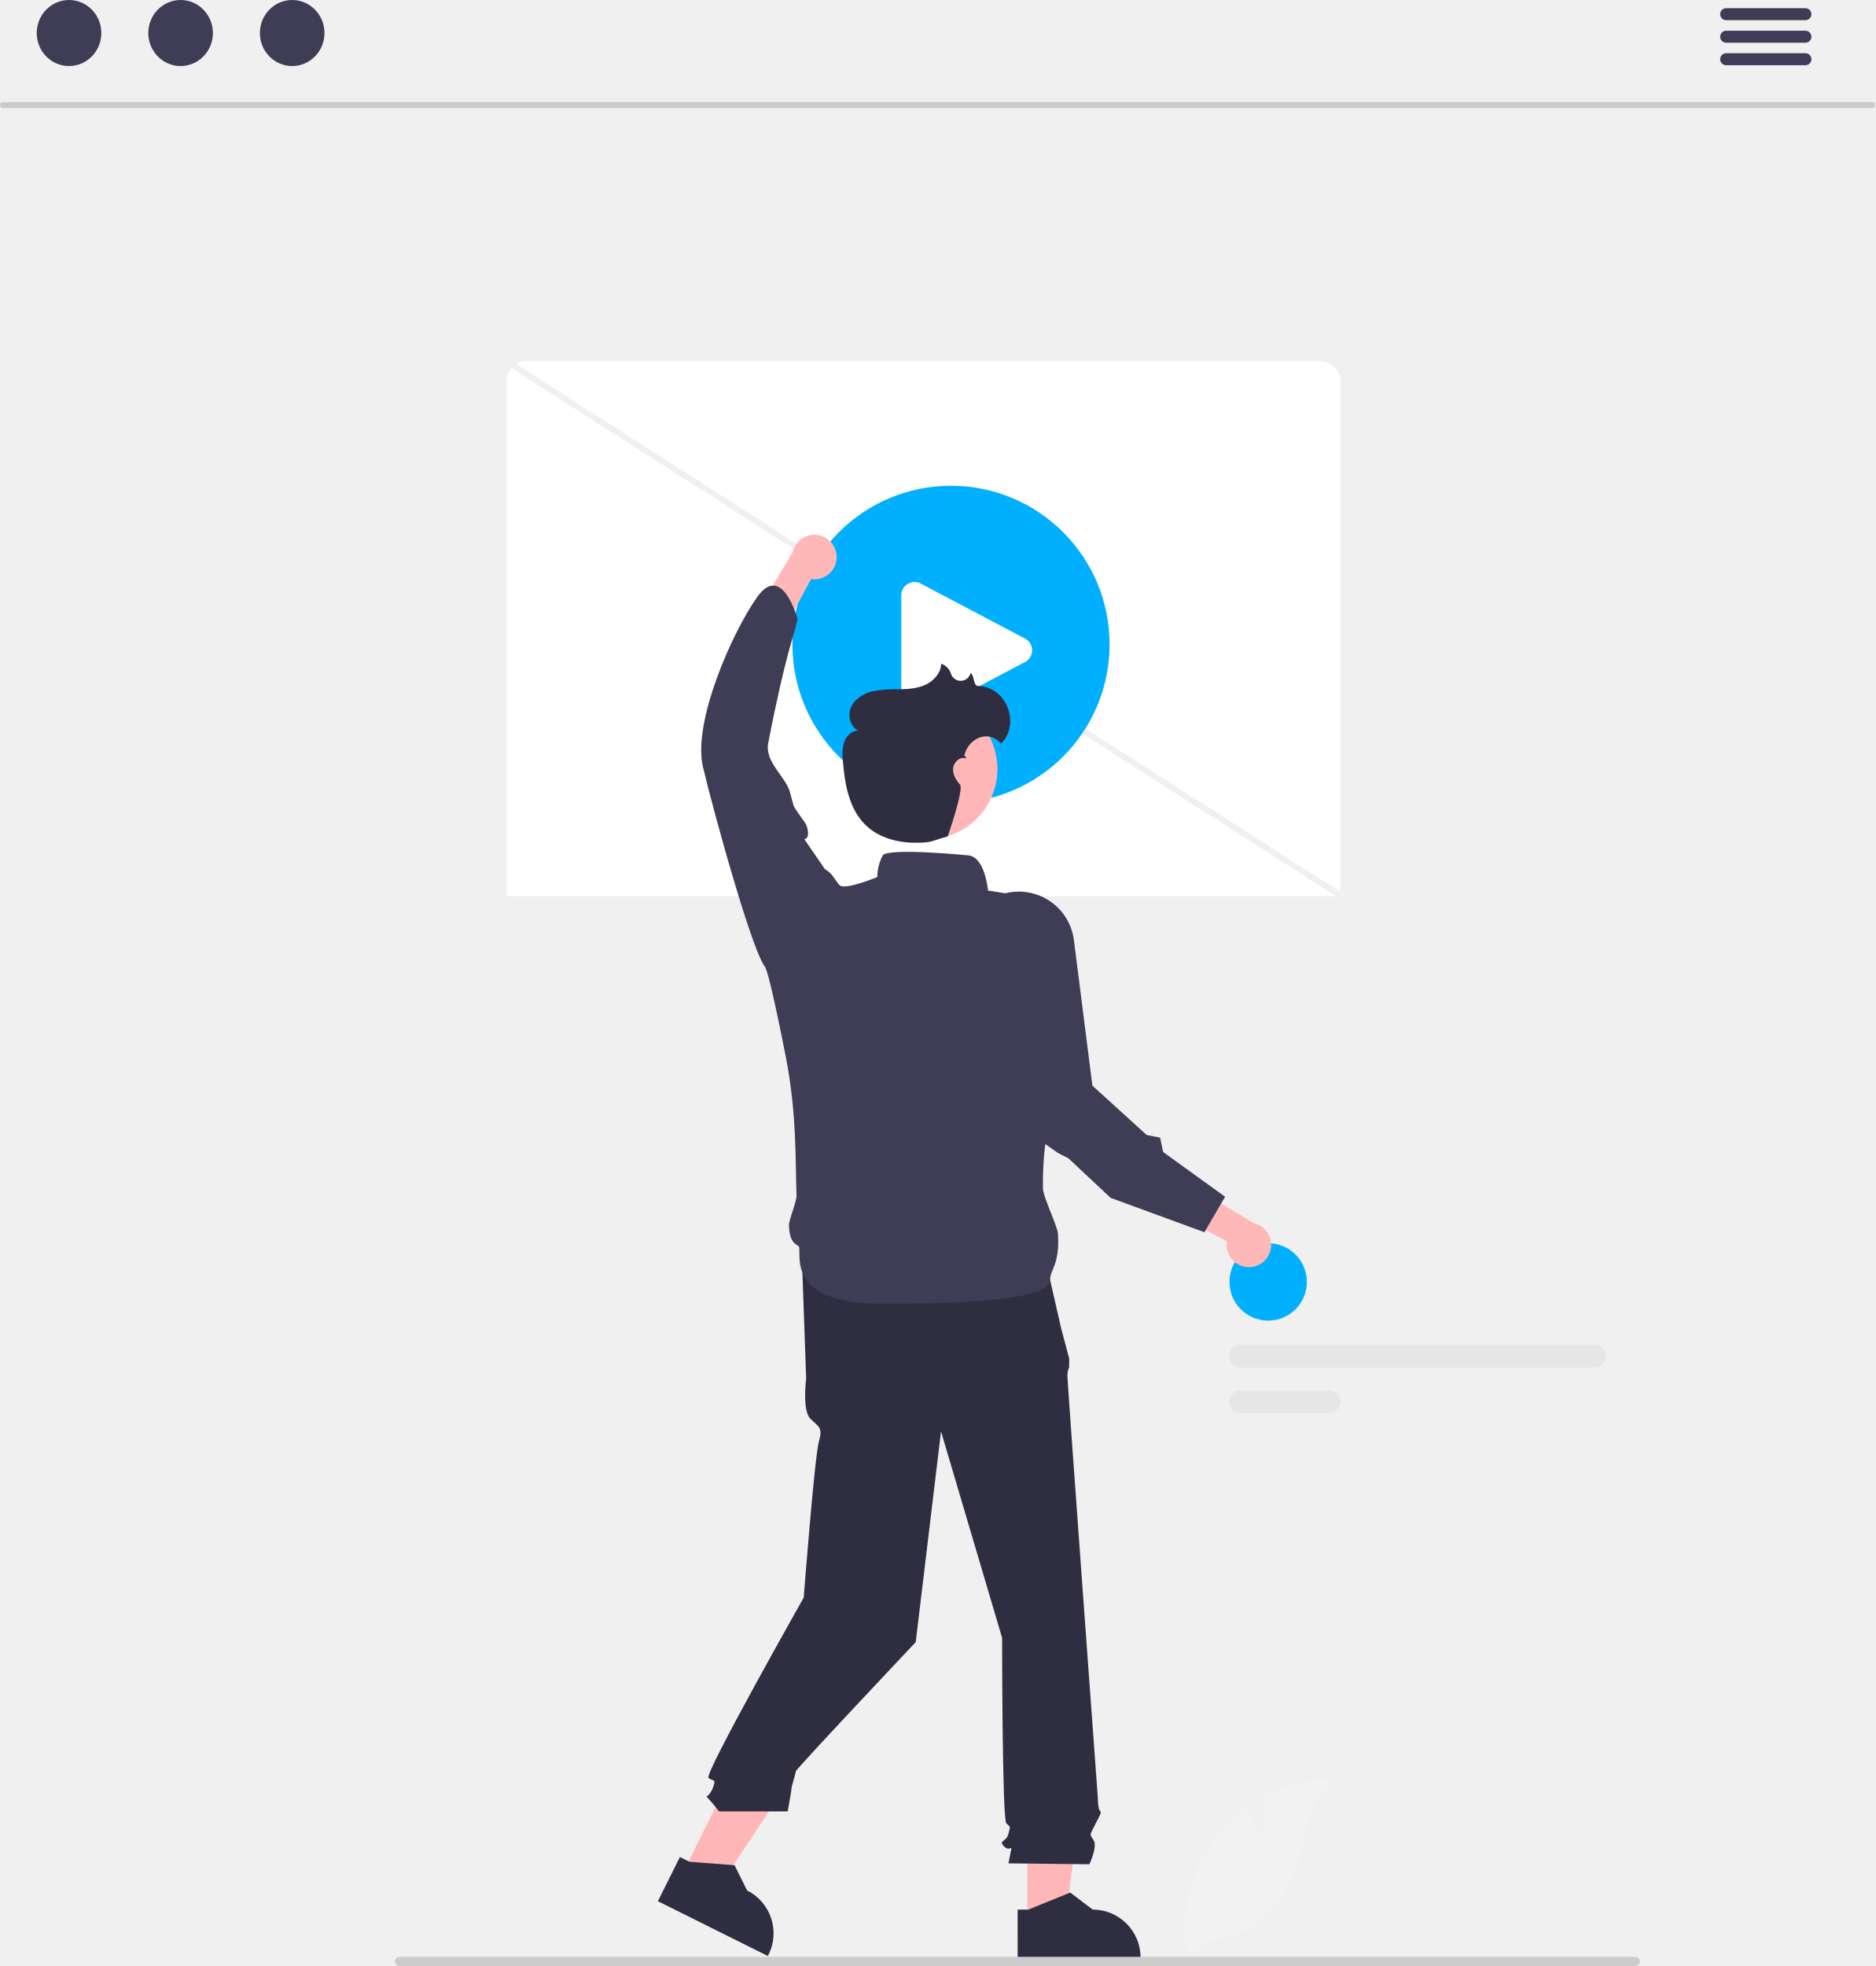
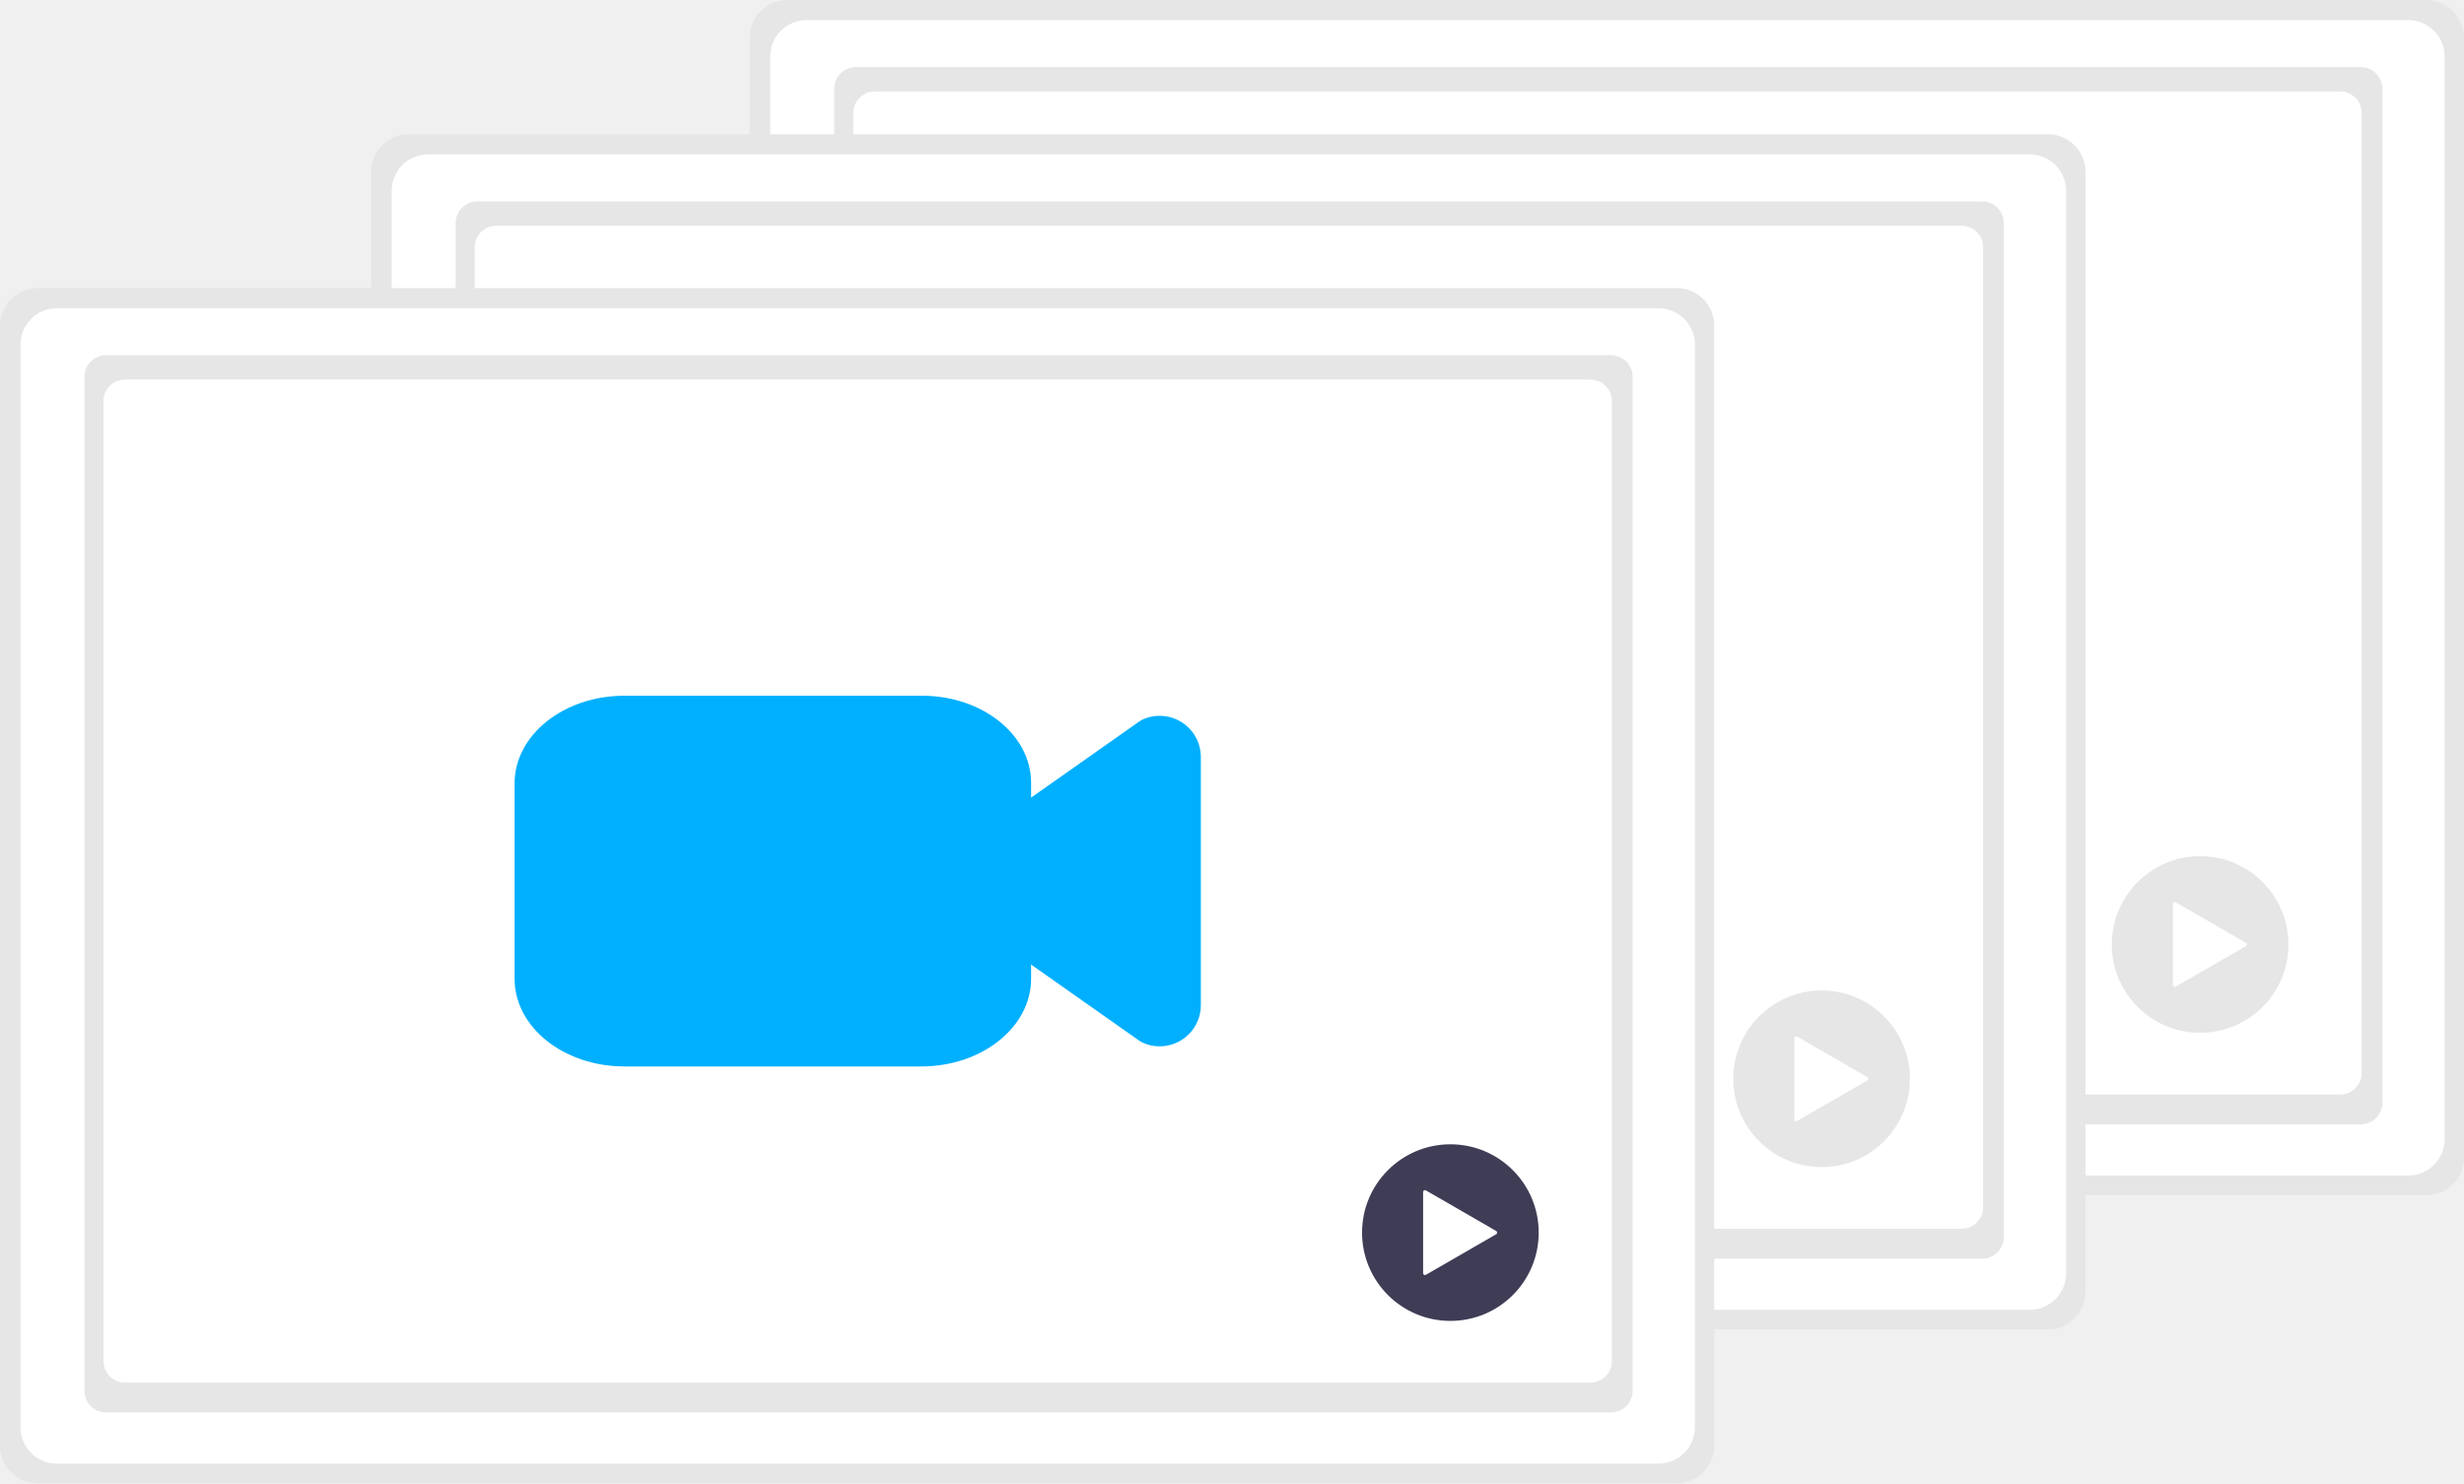
- <svg xmlns="http://www.w3.org/2000/svg" data-name="Layer 1" width="634.31" height="664.895" viewBox="0 0 634.31 664.895">
-   <circle cx="428.966" cy="433.537" r="13.089" fill="#00b0ff" />
-   <path d="M822.134,580.074H702.62a3.898,3.898,0,1,1,0-7.795h119.514a3.898,3.898,0,1,1,0,7.795Z" transform="translate(-282.8451 -117.5524)" fill="#e6e6e6" />
-   <path d="M732.303,595.476H702.62a3.898,3.898,0,1,1,0-7.796H732.303a3.898,3.898,0,1,1,0,7.796Z" transform="translate(-282.8451 -117.5524)" fill="#e6e6e6" />
-   <path d="M729.223,459.647H461.213a8.076,8.076,0,0,1-8.066-8.066V246.713a8.075,8.075,0,0,1,8.066-8.066H729.223a8.075,8.075,0,0,1,8.066,8.066V451.58A8.076,8.076,0,0,1,729.223,459.647Z" transform="translate(-282.8451 -117.5524)" fill="#fff" />
-   <path d="M729.223,460.647H461.213a9.077,9.077,0,0,1-9.066-9.066V246.713a9.077,9.077,0,0,1,9.066-9.066H729.223a9.077,9.077,0,0,1,9.066,9.066V451.58A9.077,9.077,0,0,1,729.223,460.647Zm-268.01-221a7.074,7.074,0,0,0-7.066,7.066V451.58a7.074,7.074,0,0,0,7.066,7.066H729.223a7.074,7.074,0,0,0,7.066-7.066V246.713a7.074,7.074,0,0,0-7.066-7.066Z" transform="translate(-282.8451 -117.5524)" fill="#f0f0f0" />
-   <path d="M453.765,420.647v30.934a7.458,7.458,0,0,0,7.447,7.447H729.223a7.458,7.458,0,0,0,7.447-7.447V420.647Z" transform="translate(-282.8451 -117.5524)" fill="#f0f0f0" />
-   <rect x="595.211" y="163.94" width="2" height="333.56" transform="translate(-286.6331 536.9647) rotate(-57.37135)" fill="#f0f0f0" />
-   <path d="M916.162,154.105H283.838a1.016,1.016,0,0,1,0-2.031H916.162a1.016,1.016,0,0,1,0,2.031Z" transform="translate(-282.8451 -117.5524)" fill="#cacaca" />
-   <ellipse cx="23.348" cy="11.169" rx="10.925" ry="11.169" fill="#3f3d56" />
-   <ellipse cx="61.09" cy="11.169" rx="10.925" ry="11.169" fill="#3f3d56" />
-   <ellipse cx="98.832" cy="11.169" rx="10.925" ry="11.169" fill="#3f3d56" />
-   <path d="M893.545,120.321h-26.81a2.03,2.03,0,0,0,0,4.06h26.81a2.03,2.03,0,0,0,0-4.06Z" transform="translate(-282.8451 -117.5524)" fill="#3f3d56" />
-   <path d="M893.545,127.941h-26.81a2.03,2.03,0,0,0,0,4.06h26.81a2.03,2.03,0,0,0,0-4.06Z" transform="translate(-282.8451 -117.5524)" fill="#3f3d56" />
-   <path d="M893.545,135.551h-26.81a2.03,2.03,0,0,0,0,4.06h26.81a2.03,2.03,0,0,0,0-4.06Z" transform="translate(-282.8451 -117.5524)" fill="#3f3d56" />
-   <polygon points="347.518 650.023 360.408 650.022 366.54 600.305 347.516 600.306 347.518 650.023" fill="#ffb6b6" />
-   <path d="M627.076,763.367l3.628-0,14.164-5.76,7.592,5.759h.001a16.178,16.178,0,0,1,16.177,16.177v.526l-41.561.002Z" transform="translate(-282.8451 -117.5524)" fill="#2f2e41" />
-   <polygon points="231.053 633.265 242.589 639.014 270.256 597.254 253.229 588.768 231.053 633.265" fill="#ffb6b6" />
-   <path d="M512.833,745.584l3.247,1.618,15.247,1.163,4.225,8.541.001 0a16.178,16.178,0,0,1,7.262,21.694l-.235.47-37.197-18.539Z" transform="translate(-282.8451 -117.5524)" fill="#2f2e41" />
-   <path d="M636.074,541.779l-81.955,2.138,1.425,39.909s-1.425,10.69,1.425,13.54,4.276,2.851,2.851,7.839S554.71,657.858,554.71,657.858s-33.637,59.476-32.211,60.901,2.851,0,1.425,3.563-2.851,2.138-1.425,3.563a52.488,52.488,0,0,1,3.563,4.276h23.23s1.299-7.127,1.299-7.839,1.425-4.989,1.425-5.701,40.586-43.714,40.586-43.714l8.552-71.265,20.667,69.84s0,61.288,1.425,62.714,1.425.713.713,3.563-3.563,2.138-1.425,4.276,2.851-1.425,2.138,2.138l-.713,3.563,27.38.306s2.851-6.007,1.425-8.145-1.34-1.554.399-5.053,2.452-4.211,1.739-4.924-.713-4.503-.713-4.503-10.276-140.166-10.276-142.304a7.108,7.108,0,0,1,.592-3.206v-2.902l-2.73-10.283Z" transform="translate(-282.8451 -117.5524)" fill="#2f2e41" />
-   <circle cx="321.686" cy="217.927" r="53.642" fill="#00b0ff" />
-   <path d="M592.214,360.575a4.5,4.5,0,0,1-2.171-.565,4.442,4.442,0,0,1-2.333-3.944V318.892a4.5,4.5,0,0,1,6.913-3.798l35.263,18.587a4.5,4.5,0,0,1,0,7.597l-35.263,18.587A4.479,4.479,0,0,1,592.214,360.575Z" transform="translate(-282.8451 -117.5524)" fill="#fff" />
-   <path d="M610.656,406.861s-27.398-2.74-29.225,0a15.693,15.693,0,0,0-1.827,7.306s-10.959,4.566-12.786,2.74-3.653-7.306-9.133-5.48S541.71,444.858,541.71,444.858s1,0,6.843,29.586c3.942,19.958,3.29,36.349,3.722,47.511.071,1.839-2.617,8.34-2.566,9.904.229,6.968,3.057,6.369,3.41,7.428.913,2.74-4.566,19.179,28.312,19.179s56.623-1.827,56.623-8.219c0-3.224,3.334-5.112,2.655-15.388-.186-2.821-5.046-12.447-5.082-15.451a110.533,110.533,0,0,1,.433-11.617,67.926,67.926,0,0,1,1.993-11.428c5.48-20.092,7.655-56.504,7.655-56.504l-9-18-19.661-3.124S616.136,407.774,610.656,406.861Z" transform="translate(-282.8451 -117.5524)" fill="#3f3d56" />
-   <circle id="f9362fdd-3f27-4fec-a8e4-b8d11fe473ca" data-name="ab6171fa-7d69-4734-b81c-8dff60f9761b" cx="596.518" cy="377.608" r="23.722" transform="translate(-360.9481 51.94964) rotate(-15.19079)" fill="#ffb6b6" />
-   <path d="M709.953,740.791l.707-15.9a51.353,51.353,0,0,1,23.953-6.063c-11.504,9.405-10.066,27.536-17.866,40.184a30.889,30.889,0,0,1-22.651,14.274l-9.627,5.894a51.76,51.76,0,0,1,10.91-41.943,49.997,49.997,0,0,1,9.188-8.538C706.873,734.779,709.953,740.791,709.953,740.791Z" transform="translate(-282.8451 -117.5524)" fill="#f2f2f2" />
-   <path d="M837.595,780.894a1.549,1.549,0,0,1-1.553,1.553H417.992a1.553,1.553,0,0,1,0-3.106H836.042A1.549,1.549,0,0,1,837.595,780.894Z" transform="translate(-282.8451 -117.5524)" fill="#ccc" />
-   <path d="M705.398,546.093a7.483,7.483,0,0,1-7.528-8.659l-41.53-22.739,12.155-6.574,38.486,23.114a7.524,7.524,0,0,1-1.582,14.858Z" transform="translate(-282.8451 -117.5524)" fill="#ffb8b8" />
-   <path d="M690.249,534.284l-31.727-11.616-14.273-13.384-3.546-1.806L628.48,498.899l-.036-.108-19.421-57.41a18.804,18.804,0,0,1,13.915-21.737h0a18.784,18.784,0,0,1,23.168,15.86l6.25,49.203L670.716,501.407l4.533.878,1.043,4.881,20.957,15.119Z" transform="translate(-282.8451 -117.5524)" fill="#3f3d56" />
-   <path d="M565.844,305.805a7.483,7.483,0,0,1-8.622,7.571l-22.532,41.643-6.634-12.122,22.922-38.6a7.524,7.524,0,0,1,14.866,1.508Z" transform="translate(-282.8451 -117.5524)" fill="#ffb8b8" />
-   <path d="M569.024,421.885,554.896,401.328s2.221.131.814-4.47c-.383-1.252-4.078-5.573-4.497-7.071-.369-1.32-.747-2.728-1.123-4.21-1.349-5.312-8.637-10.223-7.379-16.72,6-31,9-37,9.921-41.966,0,0-5.216-19.339-13.683-7.394s-21.885,42.305-18.333,57.391,17.129,64.302,21.308,67.962S569.024,421.885,569.024,421.885Z" transform="translate(-282.8451 -117.5524)" fill="#3f3d56" />
-   <path d="M613.727,349.548c-1.757-.052-1.154-3.363-2.569-4.42q-.01.048-.021.096a3.45,3.45,0,0,1-6.592.281,5.243,5.243,0,0,0-3.329-3.492c-.088,3.069-2.41,5.733-5.179,7.058s-5.927,1.546-8.997,1.592a39.71,39.71,0,0,0-9.161.694c-2.977.751-5.873,2.518-7.145,5.312-1.272,2.795-.364,6.642,2.417,7.943-2.155.011-3.983,1.789-4.728,3.811a15.133,15.133,0,0,0-.467,6.395c.606,7.926,2.082,16.459,7.853,21.925,4.398,4.166,10.694,5.844,16.752,5.82,6.058-.024,4.993-.581,10.85-2.127,0,0,5.569-15.965,4.167-17.535-1.402-1.57-2.567-3.58-2.313-5.67s2.5-3.962,4.449-3.167c-.328-.838-.575-.998-.729-.955a7.409,7.409,0,0,0,.258-.728,8.288,8.288,0,0,1,5.176-5.489,6.428,6.428,0,0,1,7.026,2.126C627.857,363.001,623.878,349.85,613.727,349.548Z" transform="translate(-282.8451 -117.5524)" fill="#2f2e41" />
+ <svg xmlns="http://www.w3.org/2000/svg" data-name="Layer 1" width="1008.92" height="607.45" viewBox="0 0 1008.92 607.45">
+   <path d="M1104.46,620.305a15.34,15.34,0,0,1-15.26,15.42H417.8a15.34,15.34,0,0,1-15.26-15.42V161.695a15.34,15.34,0,0,1,15.26-15.42H1089.2a15.34,15.34,0,0,1,15.26,15.42v0Z" transform="translate(-95.53976 -146.275)" fill="#e6e6e6" />
+   <path d="M1096.54,612.795a14.91,14.91,0,0,1-14.91,14.91H425.83a14.91,14.91,0,0,1-14.91-14.91V169.415a14.91,14.91,0,0,1,14.91-14.91h655.83a14.91,14.91,0,0,1,14.88,14.91Z" transform="translate(-95.53976 -146.275)" fill="#fff" />
+   <path id="b9c54412-061c-4155-b289-fb4c23e4a64e-319" data-name="c6fe725a-3b03-4a96-90af-cfbd2676500a" d="M350.43,27.48h616.22a8.85,8.85,0,0,1,8.85,8.85V451.61a8.85,8.85,0,0,1-8.85,8.85h-616.22a8.85,8.85,0,0,1-8.85-8.85V36.33a8.85,8.85,0,0,1,8.85-8.85Z" fill="#e6e6e6" />
+   <path d="M358.23,37.44h599.95a8.85,8.85,0,0,1,8.85,8.85V439.41a8.85,8.85,0,0,1-8.85,8.85h-599.95a8.85,8.85,0,0,1-8.85-8.85V46.29A8.85,8.85,0,0,1,358.23,37.44Z" fill="#fff" />
+   <path d="M877.376,456.808a16.869,16.869,0,0,1-6.853-1.46,8.314,8.314,0,0,1-1.429-.812l-43.602-30.692h0a16.869,16.869,0,0,1-7.159-13.791V368.197a16.869,16.869,0,0,1,7.159-13.791l43.602-30.692a8.314,8.314,0,0,1,1.429-.812A16.869,16.869,0,0,1,894.245,338.317V439.933a16.869,16.869,0,0,1-16.869,16.869Z" transform="translate(-95.53976 -146.275)" fill="#3f3d56" />
+   <path d="M779.795,465.037H658.187c-24.81-.02-44.917-16.058-44.942-35.847V349.06c.025-19.789,20.132-35.827,44.942-35.847H780.112c24.634.023,44.596,15.946,44.625,35.594v80.382C824.711,448.979,804.605,465.017,779.795,465.037Z" transform="translate(-95.53976 -146.275)" fill="#3f3d56" />
+   <circle cx="900.879" cy="386.814" r="36.167" fill="#e6e6e6" />
+   <path d="M1015.204,532.44l-28.829-16.645a.749.749,0,0,0-1.123.648v33.289a.749.749,0,0,0,1.123.648l28.829-16.645a.749.749,0,0,0,0-1.297l-28.829-16.645a.749.749,0,0,0-1.123.648v33.289a.749.749,0,0,0,1.123.648l28.829-16.645A.749.749,0,0,0,1015.204,532.44Z" transform="translate(-95.53976 -146.275)" fill="#fff" />
+   <path d="M949.46,675.305a15.34,15.34,0,0,1-15.26,15.42H262.8a15.34,15.34,0,0,1-15.26-15.42V216.695a15.34,15.34,0,0,1,15.26-15.42H934.2a15.34,15.34,0,0,1,15.26,15.42v0Z" transform="translate(-95.53976 -146.275)" fill="#e6e6e6" />
+   <path d="M941.54,667.795a14.91,14.91,0,0,1-14.91,14.91H270.83a14.91,14.91,0,0,1-14.91-14.91V224.415a14.91,14.91,0,0,1,14.91-14.91H926.66a14.91,14.91,0,0,1,14.88,14.91Z" transform="translate(-95.53976 -146.275)" fill="#fff" />
+   <path id="a7242049-80b4-49e1-bd08-67354734c824-320" data-name="c6fe725a-3b03-4a96-90af-cfbd2676500a" d="M195.43,82.48h616.22a8.85,8.85,0,0,1,8.85,8.85V506.61a8.85,8.85,0,0,1-8.85,8.85h-616.22a8.85,8.85,0,0,1-8.85-8.85V91.33a8.85,8.85,0,0,1,8.85-8.85Z" fill="#e6e6e6" />
+   <path d="M203.23,92.44h599.95a8.85,8.85,0,0,1,8.85,8.85V494.41a8.85,8.85,0,0,1-8.85,8.85h-599.95a8.85,8.85,0,0,1-8.85-8.85V101.29A8.85,8.85,0,0,1,203.23,92.44Z" fill="#fff" />
+   <path d="M722.376,511.808a16.869,16.869,0,0,1-6.853-1.46,8.314,8.314,0,0,1-1.429-.812l-43.602-30.692h0a16.869,16.869,0,0,1-7.159-13.791V423.197a16.869,16.869,0,0,1,7.159-13.791l43.602-30.692a8.314,8.314,0,0,1,1.429-.812A16.869,16.869,0,0,1,739.245,393.317V494.933a16.869,16.869,0,0,1-16.869,16.869Z" transform="translate(-95.53976 -146.275)" fill="#3f3d56" />
+   <path d="M624.795,520.037H503.187c-24.81-.02-44.917-16.058-44.942-35.847V404.06c.025-19.789,20.132-35.827,44.942-35.847H625.112c24.634.023,44.596,15.946,44.625,35.594v80.382C669.711,503.979,649.605,520.017,624.795,520.037Z" transform="translate(-95.53976 -146.275)" fill="#3f3d56" />
+   <circle cx="745.879" cy="441.814" r="36.167" fill="#e6e6e6" />
+   <path d="M860.204,587.44l-28.829-16.645a.749.749,0,0,0-1.123.648v33.289a.749.749,0,0,0,1.123.648L860.204,588.737a.749.749,0,0,0,0-1.297l-28.829-16.645a.749.749,0,0,0-1.123.648v33.289a.749.749,0,0,0,1.123.648L860.204,588.737A.749.749,0,0,0,860.204,587.44Z" transform="translate(-95.53976 -146.275)" fill="#fff" />
+   <path d="M797.46,738.305a15.34,15.34,0,0,1-15.26,15.42H110.8a15.34,15.34,0,0,1-15.26-15.42V279.695a15.34,15.34,0,0,1,15.26-15.42H782.2a15.34,15.34,0,0,1,15.26,15.42v0Z" transform="translate(-95.53976 -146.275)" fill="#e6e6e6" />
+   <path d="M789.54,730.795a14.91,14.91,0,0,1-14.91,14.91H118.83a14.91,14.91,0,0,1-14.91-14.91V287.415a14.91,14.91,0,0,1,14.91-14.91H774.66a14.91,14.91,0,0,1,14.88,14.91Z" transform="translate(-95.53976 -146.275)" fill="#fff" />
+   <path id="b7a050eb-0cb2-44a8-b642-35d340850eff-321" data-name="c6fe725a-3b03-4a96-90af-cfbd2676500a" d="M43.43,145.48h616.22a8.85,8.85,0,0,1,8.85,8.85V569.61a8.85,8.85,0,0,1-8.85,8.85h-616.22a8.85,8.85,0,0,1-8.85-8.85V154.33a8.85,8.85,0,0,1,8.85-8.85Z" fill="#e6e6e6" />
+   <path d="M51.23,155.44h599.95a8.85,8.85,0,0,1,8.85,8.85V557.41a8.85,8.85,0,0,1-8.85,8.85h-599.95a8.85,8.85,0,0,1-8.85-8.85V164.29A8.85,8.85,0,0,1,51.23,155.44Z" fill="#fff" />
+   <path d="M570.376,574.808a16.869,16.869,0,0,1-6.853-1.46,8.314,8.314,0,0,1-1.429-.812l-43.602-30.692h0a16.869,16.869,0,0,1-7.159-13.791V486.197a16.869,16.869,0,0,1,7.159-13.791l43.602-30.692a8.314,8.314,0,0,1,1.429-.812A16.869,16.869,0,0,1,587.245,456.317V557.933a16.869,16.869,0,0,1-16.869,16.869Z" transform="translate(-95.53976 -146.275)" fill="#00b0ff" />
+   <path d="M472.795,583.037H351.187c-24.81-.02-44.917-16.058-44.942-35.847V467.06c.025-19.789,20.132-35.827,44.942-35.847H473.112c24.634.023,44.596,15.946,44.625,35.594v80.382C517.711,566.979,497.605,583.017,472.795,583.037Z" transform="translate(-95.53976 -146.275)" fill="#00b0ff" />
+   <circle cx="593.879" cy="504.814" r="36.167" fill="#3f3d56" />
+   <path d="M708.204,650.44l-28.829-16.645a.749.749,0,0,0-1.123.648v33.289a.749.749,0,0,0,1.123.648L708.204,651.737a.749.749,0,0,0,0-1.297l-28.829-16.645a.749.749,0,0,0-1.123.648v33.289a.749.749,0,0,0,1.123.648L708.204,651.737A.749.749,0,0,0,708.204,650.44Z" transform="translate(-95.53976 -146.275)" fill="#fff" />
</svg>
